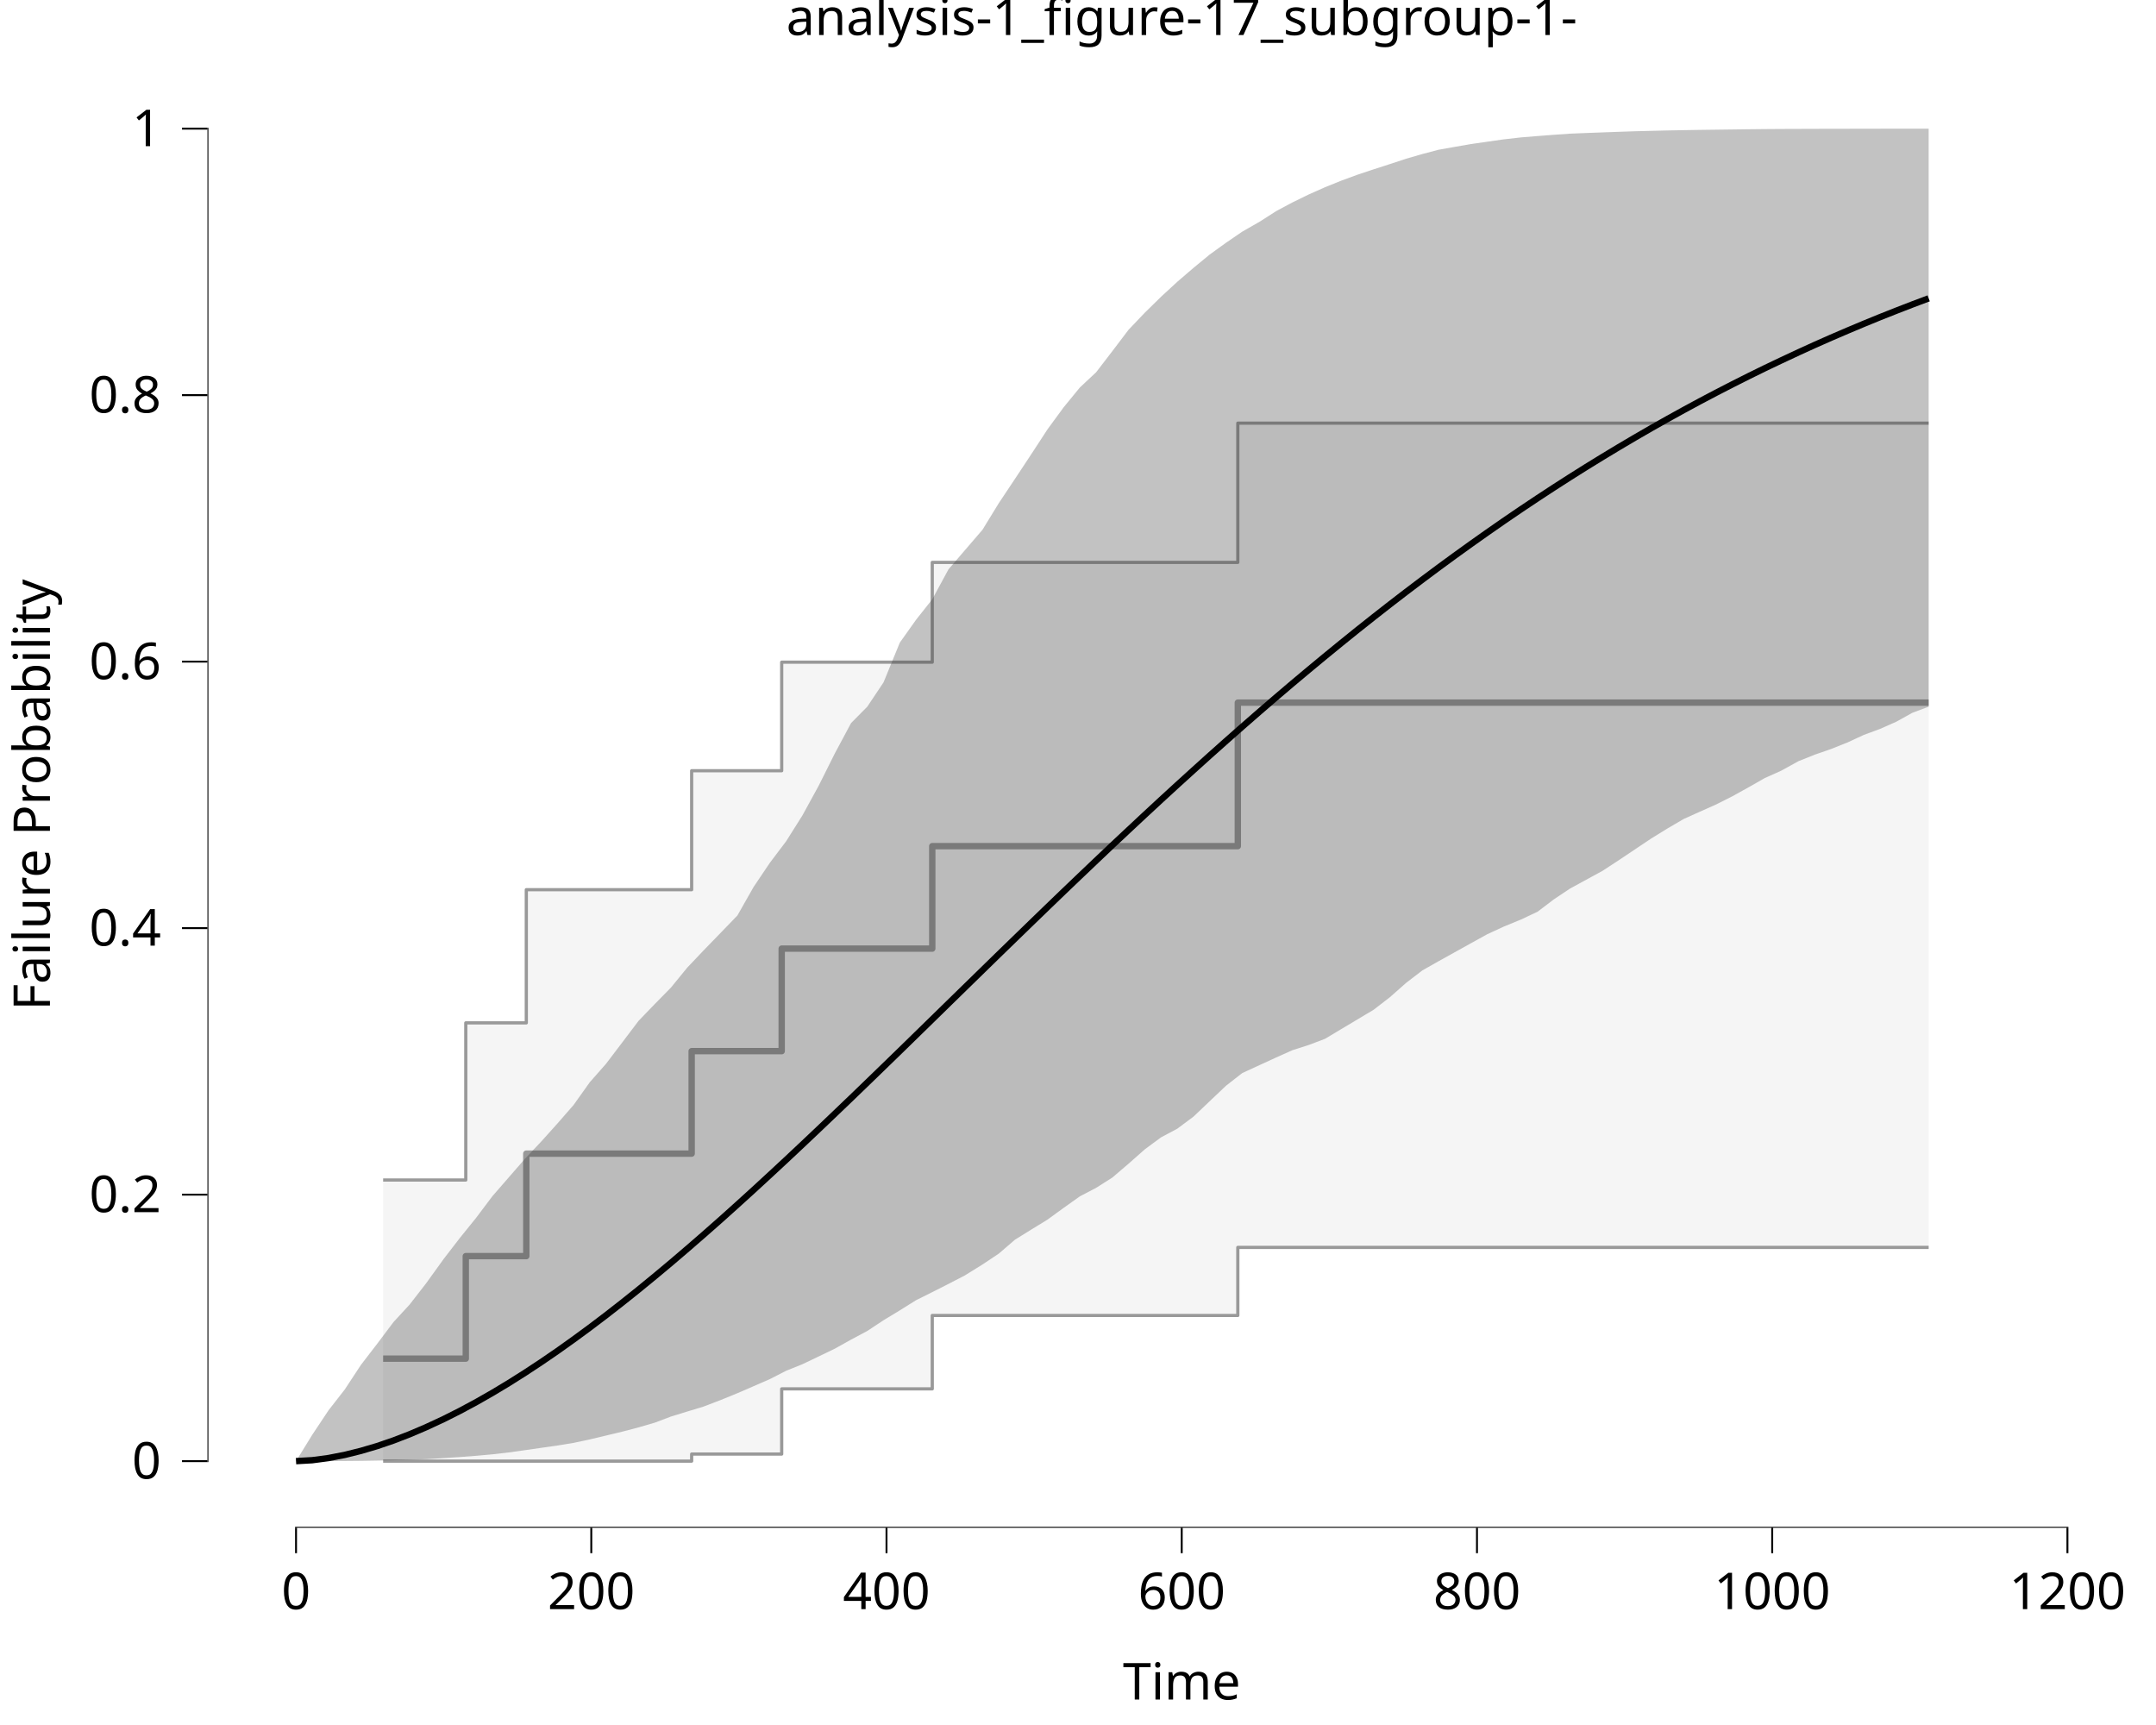
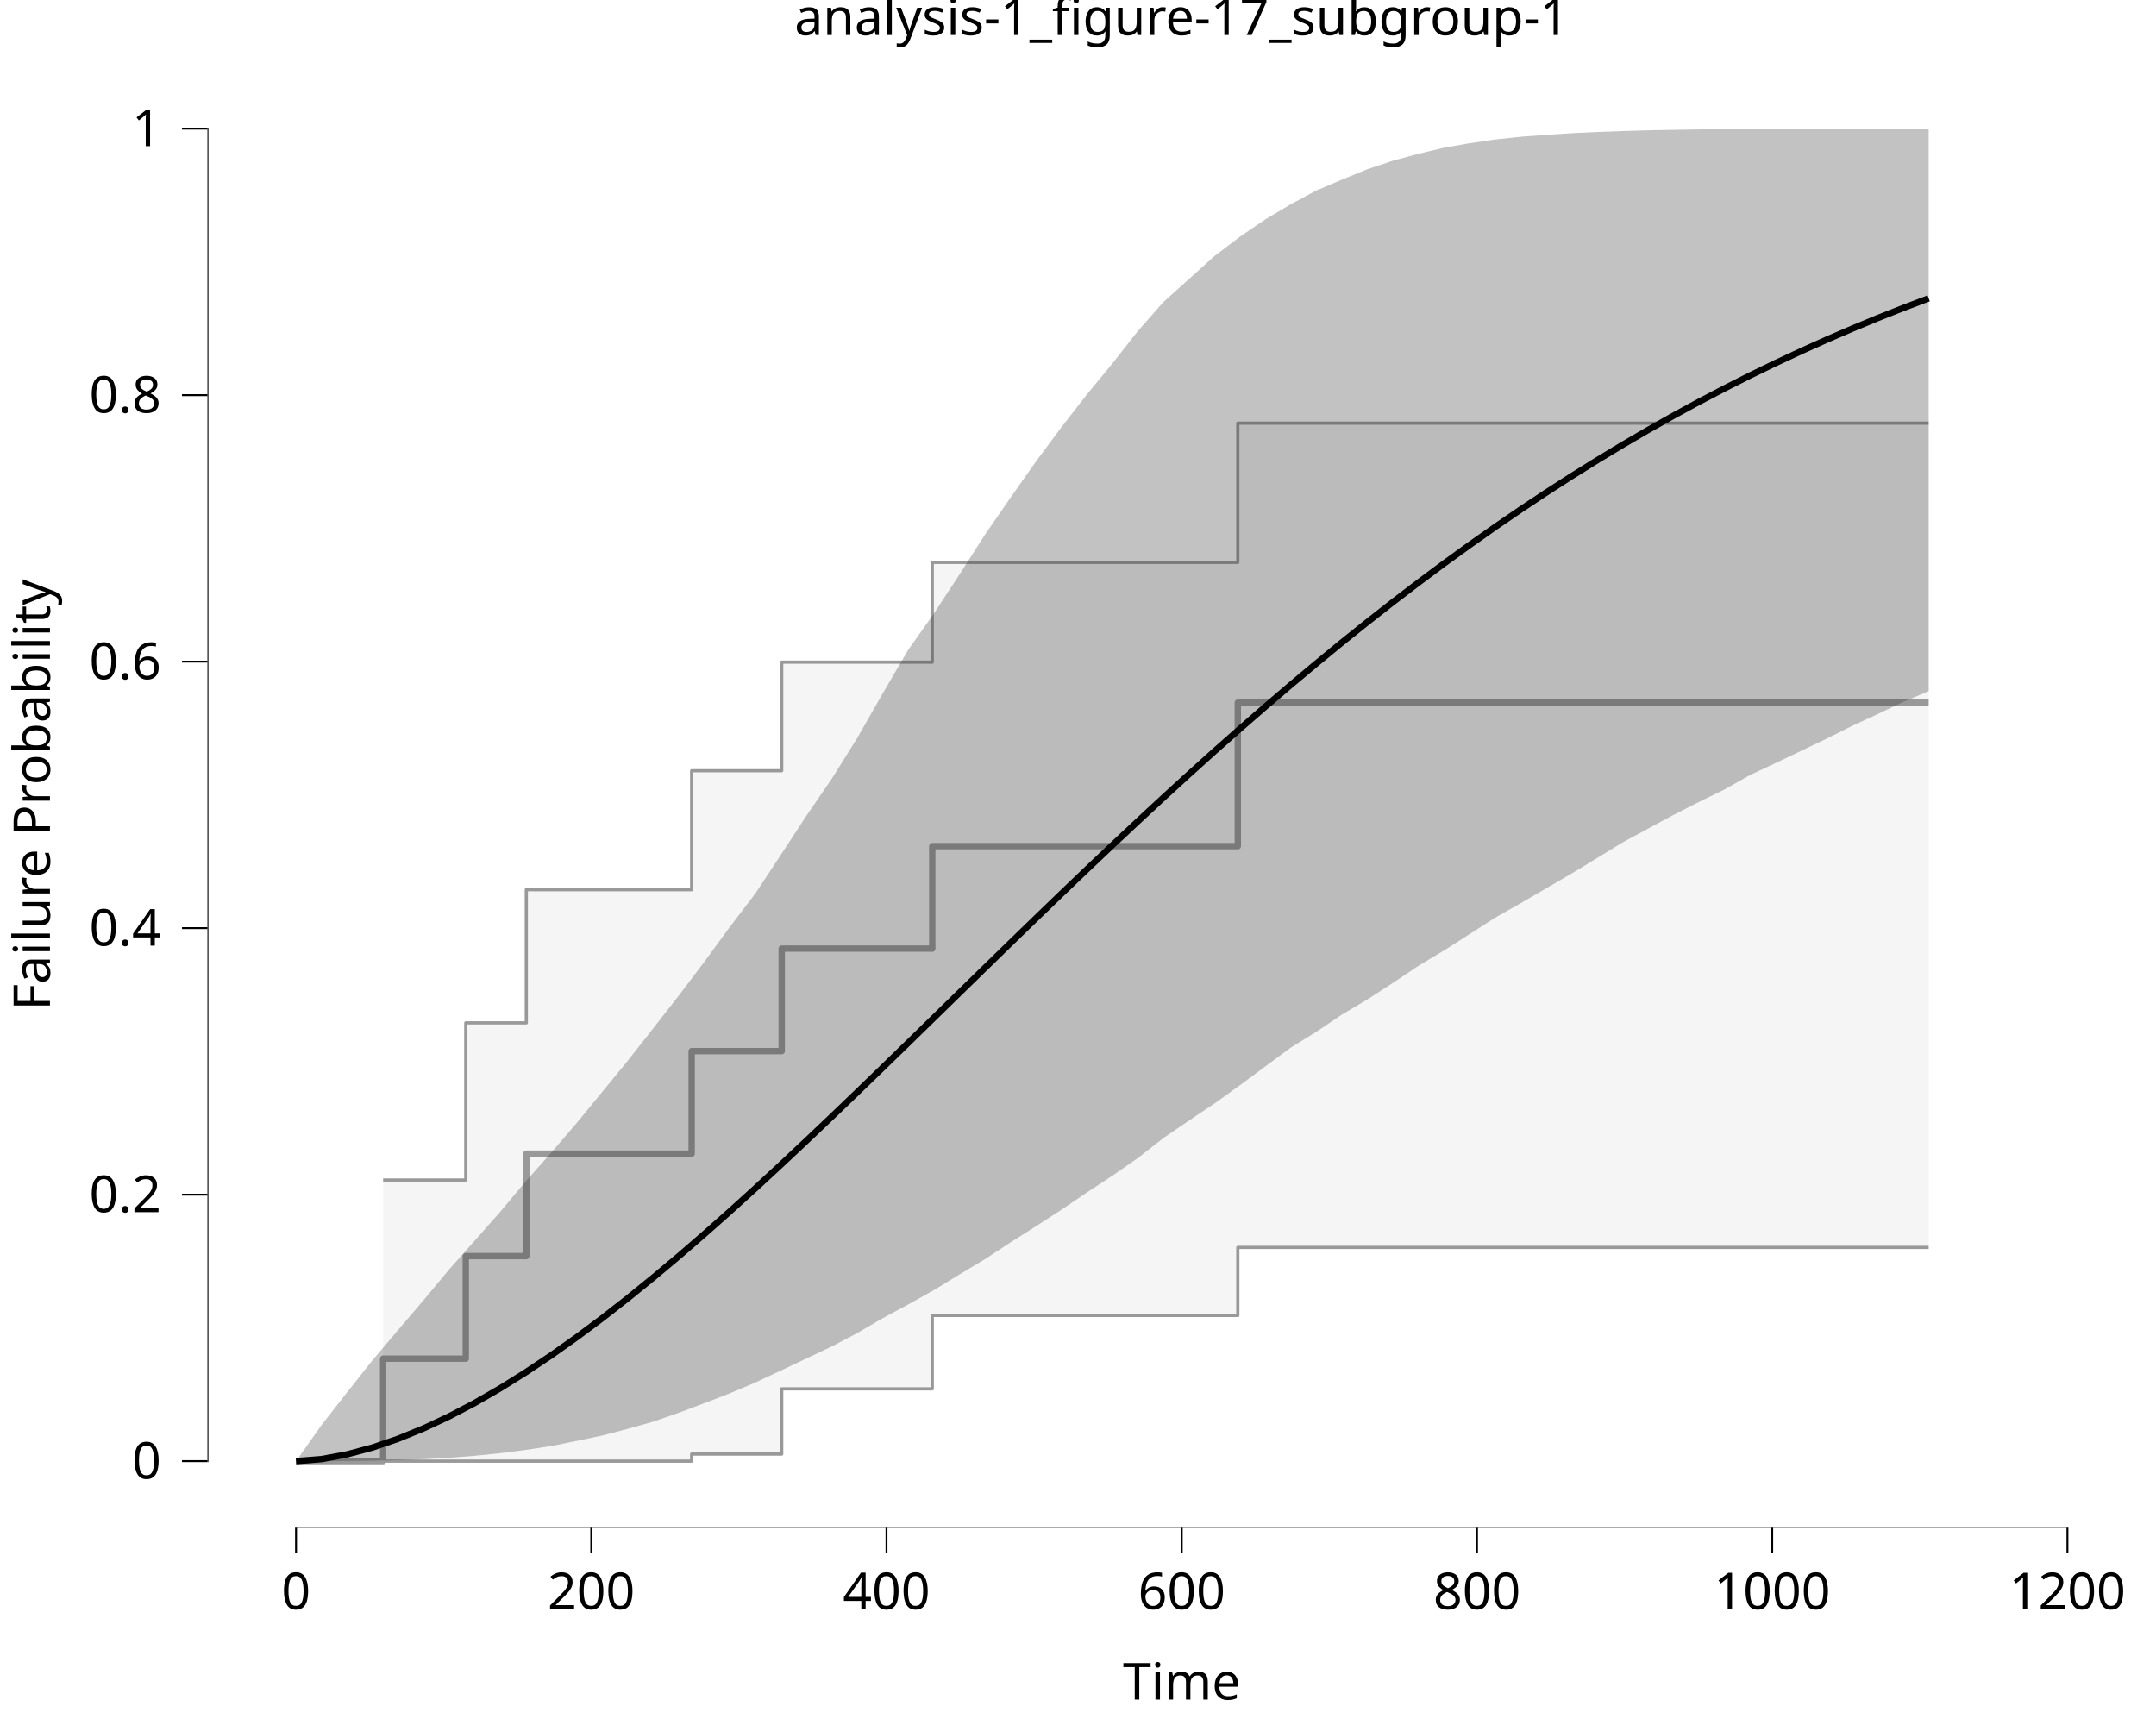
<svg xmlns="http://www.w3.org/2000/svg" class="svglite" data-engine-version="2.0" width="720.00pt" height="576.00pt" viewBox="0 0 720.00 576.00">
  <defs>
    <style type="text/css">
    .svglite line, .svglite polyline, .svglite polygon, .svglite path, .svglite rect, .svglite circle {
      fill: none;
      stroke: #000000;
      stroke-linecap: round;
      stroke-linejoin: round;
      stroke-miterlimit: 10.00;
    }
  </style>
  </defs>
  <rect width="100%" height="100%" style="stroke: none; fill: #FFFFFF;" />
  <defs>
    <clipPath id="cpMC4wMHw3MjAuMDB8MC4wMHw1NzYuMDA=">
      <rect x="0.00" y="0.00" width="720.00" height="576.00" />
    </clipPath>
  </defs>
  <g clip-path="url(#cpMC4wMHw3MjAuMDB8MC4wMHw1NzYuMDA=)">
    <rect x="-0" y="0.00" width="720.00" height="576.00" style="stroke-width: 10.67; stroke: none;" />
  </g>
  <defs>
    <clipPath id="cpNjkuMjh8NzIwLjAwfDIwLjcxfDUxMC4xNA==">
      <rect x="69.28" y="20.71" width="650.72" height="489.43" />
    </clipPath>
  </defs>
  <g clip-path="url(#cpNjkuMjh8NzIwLjAwfDIwLjcxfDUxMC4xNA==)">
    <rect x="69.28" y="20.71" width="650.72" height="489.43" style="stroke-width: 10.67; stroke: none;" />
    <polygon points="127.95,394.02 155.55,394.02 155.55,341.55 175.76,341.55 175.76,297.08 230.98,297.08 230.98,257.35 261.05,257.35 261.05,221.11 311.33,221.11 311.33,187.79 413.37,187.79 413.37,141.29 413.37,141.29 644.08,141.29 644.08,416.52 413.37,416.52 413.37,416.52 413.37,439.25 311.33,439.25 311.33,463.76 261.05,463.76 261.05,485.53 230.98,485.53 230.98,487.89 175.76,487.89 175.76,487.89 155.55,487.89 155.55,487.89 127.95,487.89 " style="stroke-width: 0.00; stroke: none; stroke-linecap: butt; fill: #999999; fill-opacity: 0.10;" />
    <polyline points="127.95,394.02 155.55,394.02 155.55,341.55 175.76,341.55 175.76,297.08 230.98,297.08 230.98,257.35 261.05,257.35 261.05,221.11 311.33,221.11 311.33,187.79 413.37,187.79 413.37,141.29 413.37,141.29 644.08,141.29 " style="stroke-width: 1.07; stroke: #999999; stroke-linecap: butt;" />
    <polyline points="644.08,416.52 413.37,416.52 413.37,416.52 413.37,439.25 311.33,439.25 311.33,463.76 261.05,463.76 261.05,485.53 230.98,485.53 230.98,487.89 175.76,487.89 175.76,487.89 155.55,487.89 155.55,487.89 127.95,487.89 " style="stroke-width: 1.07; stroke: #999999; stroke-linecap: butt;" />
-     <polyline points="127.95,453.67 155.55,453.67 155.55,419.44 175.76,419.44 175.76,385.21 230.98,385.21 230.98,350.99 261.05,350.99 261.05,316.76 311.33,316.76 311.33,282.54 413.37,282.54 413.37,234.62 413.37,234.62 644.08,234.62 " style="stroke-width: 2.13; stroke: #999999; stroke-linecap: butt;" />
-     <polygon points="98.86,487.89 104.28,479.09 109.71,470.93 115.13,463.97 120.55,455.73 125.97,448.69 131.40,441.47 136.82,435.58 142.24,428.60 148.16,420.39 153.58,413.36 159.00,406.65 164.43,399.43 169.85,393.20 175.27,386.97 180.69,381.23 186.12,375.19 191.54,368.98 196.96,361.37 202.38,355.22 207.81,348.07 213.23,340.90 218.65,335.27 224.08,329.75 229.50,323.11 234.92,317.40 240.84,311.30 246.26,305.69 251.68,296.14 257.10,288.10 262.53,280.91 267.95,272.31 273.37,262.42 278.79,251.58 284.22,241.44 289.64,235.96 295.06,227.85 300.49,214.59 305.91,206.96 311.33,200.11 316.75,190.11 322.18,183.78 328.09,176.91 333.51,168.07 338.94,159.92 344.36,151.72 349.78,143.41 355.20,136.01 360.63,129.38 366.05,124.31 371.47,117.25 376.90,110.09 382.32,104.40 387.74,99.09 393.16,94.09 398.59,89.43 404.01,84.97 409.43,81.06 414.85,77.35 420.77,73.96 426.19,70.49 431.61,67.59 437.04,64.94 442.46,62.53 447.88,60.34 453.30,58.35 458.73,56.54 464.15,54.79 469.57,53.00 475.00,51.43 480.42,50.00 485.84,49.04 491.26,48.09 496.69,47.32 502.11,46.54 508.02,45.87 513.45,45.43 518.87,45.01 524.29,44.63 529.71,44.41 535.14,44.21 540.56,44.01 545.98,43.83 551.41,43.69 556.83,43.56 562.25,43.46 567.67,43.37 573.10,43.30 578.52,43.23 583.94,43.16 589.36,43.10 594.79,43.06 600.70,43.04 606.12,43.02 611.55,43.01 616.97,43.00 622.39,42.99 627.82,42.98 633.24,42.97 638.66,42.97 644.08,42.96 644.08,235.98 638.66,238.00 633.24,241.01 627.82,243.40 622.39,245.41 616.97,247.92 611.55,250.08 606.12,251.97 600.70,254.12 594.79,257.37 589.36,259.80 583.94,262.89 578.52,265.89 573.10,268.62 567.67,271.04 562.25,273.48 556.83,276.65 551.41,280.00 545.98,283.63 540.56,287.26 535.14,290.80 529.71,293.76 524.29,296.72 518.87,300.34 513.45,304.45 508.02,307.00 502.11,309.44 496.69,311.94 491.26,314.94 485.84,317.95 480.42,320.96 475.00,324.03 469.57,328.20 464.15,332.99 458.73,337.17 453.30,340.41 447.88,343.65 442.46,346.89 437.04,348.94 431.61,350.67 426.19,353.10 420.77,355.59 414.85,358.31 409.43,362.54 404.01,367.68 398.59,372.84 393.16,376.89 387.74,379.77 382.32,383.77 376.90,388.56 371.47,393.20 366.05,396.64 360.63,399.47 355.20,403.33 349.78,407.27 344.36,410.59 338.94,413.96 333.51,418.63 328.09,422.24 322.18,425.90 316.75,428.71 311.33,431.46 305.91,434.16 300.49,437.55 295.06,440.84 289.64,444.42 284.22,447.31 278.79,450.34 273.37,452.95 267.95,455.54 262.53,457.72 257.10,460.50 251.68,462.86 246.26,465.21 240.84,467.42 234.92,469.69 229.50,471.33 224.08,473.00 218.65,475.05 213.23,476.63 207.81,478.05 202.38,479.35 196.96,480.64 191.54,481.80 186.12,482.68 180.69,483.46 175.27,484.24 169.85,484.99 164.43,485.62 159.00,486.11 153.58,486.52 148.16,486.88 142.24,487.24 136.82,487.44 131.40,487.60 125.97,487.71 120.55,487.80 115.13,487.85 109.71,487.88 104.28,487.89 98.86,487.89 " style="stroke-width: 0.00; stroke: none; stroke-linecap: butt; fill: #333333; fill-opacity: 0.30;" />
-     <polyline points="98.86,487.89 104.28,479.09 109.71,470.93 115.13,463.97 120.55,455.73 125.97,448.69 131.40,441.47 136.82,435.58 142.24,428.60 148.16,420.39 153.58,413.36 159.00,406.65 164.43,399.43 169.85,393.20 175.27,386.97 180.69,381.23 186.12,375.19 191.54,368.98 196.96,361.37 202.38,355.22 207.81,348.07 213.23,340.90 218.65,335.27 224.08,329.75 229.50,323.11 234.92,317.40 240.84,311.30 246.26,305.69 251.68,296.14 257.10,288.10 262.53,280.91 267.95,272.31 273.37,262.42 278.79,251.58 284.22,241.44 289.64,235.96 295.06,227.85 300.49,214.59 305.91,206.96 311.33,200.11 316.75,190.11 322.18,183.78 328.09,176.91 333.51,168.07 338.94,159.92 344.36,151.72 349.78,143.41 355.20,136.01 360.63,129.38 366.05,124.31 371.47,117.25 376.90,110.09 382.32,104.40 387.74,99.09 393.16,94.09 398.59,89.43 404.01,84.97 409.43,81.06 414.85,77.35 420.77,73.96 426.19,70.49 431.61,67.59 437.04,64.94 442.46,62.53 447.88,60.34 453.30,58.35 458.73,56.54 464.15,54.79 469.57,53.00 475.00,51.43 480.42,50.00 485.84,49.04 491.26,48.09 496.69,47.32 502.11,46.54 508.02,45.87 513.45,45.43 518.87,45.01 524.29,44.63 529.71,44.41 535.14,44.21 540.56,44.01 545.98,43.83 551.41,43.69 556.83,43.56 562.25,43.46 567.67,43.37 573.10,43.30 578.52,43.23 583.94,43.16 589.36,43.10 594.79,43.06 600.70,43.04 606.12,43.02 611.55,43.01 616.97,43.00 622.39,42.99 627.82,42.98 633.24,42.97 638.66,42.97 644.08,42.96 " style="stroke-width: 1.07; stroke: none; stroke-linecap: butt;" />
-     <polyline points="644.08,235.98 638.66,238.00 633.24,241.01 627.82,243.40 622.39,245.41 616.97,247.92 611.55,250.08 606.12,251.97 600.70,254.12 594.79,257.37 589.36,259.80 583.94,262.89 578.52,265.89 573.10,268.62 567.67,271.04 562.25,273.48 556.83,276.65 551.41,280.00 545.98,283.63 540.56,287.26 535.14,290.80 529.71,293.76 524.29,296.72 518.87,300.34 513.45,304.45 508.02,307.00 502.11,309.44 496.69,311.94 491.26,314.94 485.84,317.95 480.42,320.96 475.00,324.03 469.57,328.20 464.15,332.99 458.73,337.17 453.30,340.41 447.88,343.65 442.46,346.89 437.04,348.94 431.61,350.67 426.19,353.10 420.77,355.59 414.85,358.31 409.43,362.54 404.01,367.68 398.59,372.84 393.16,376.89 387.74,379.77 382.32,383.77 376.90,388.56 371.47,393.20 366.05,396.64 360.63,399.47 355.20,403.33 349.78,407.27 344.36,410.59 338.94,413.96 333.51,418.63 328.09,422.24 322.18,425.90 316.75,428.71 311.33,431.46 305.91,434.16 300.49,437.55 295.06,440.84 289.64,444.42 284.22,447.31 278.79,450.34 273.37,452.95 267.95,455.54 262.53,457.72 257.10,460.50 251.68,462.86 246.26,465.21 240.84,467.42 234.92,469.69 229.50,471.33 224.08,473.00 218.65,475.05 213.23,476.63 207.81,478.05 202.38,479.35 196.96,480.64 191.54,481.80 186.12,482.68 180.69,483.46 175.27,484.24 169.85,484.99 164.43,485.62 159.00,486.11 153.58,486.52 148.16,486.88 142.24,487.24 136.82,487.44 131.40,487.60 125.97,487.71 120.55,487.80 115.13,487.85 109.71,487.88 104.28,487.89 98.86,487.89 " style="stroke-width: 1.07; stroke: none; stroke-linecap: butt;" />
-     <polyline points="98.86,487.89 104.28,487.58 109.71,486.86 115.13,485.81 120.55,484.46 125.97,482.86 131.40,481.00 136.82,478.91 142.24,476.60 148.16,473.85 153.58,471.12 159.00,468.21 164.43,465.11 169.85,461.85 175.27,458.43 180.69,454.86 186.12,451.14 191.54,447.28 196.96,443.30 202.38,439.19 207.81,434.96 213.23,430.63 218.65,426.19 224.08,421.66 229.50,417.03 234.92,412.33 240.84,407.11 246.26,402.24 251.68,397.32 257.10,392.33 262.53,387.29 267.95,382.20 273.37,377.07 278.79,371.90 284.22,366.70 289.64,361.47 295.06,356.22 300.49,350.95 305.91,345.66 311.33,340.37 316.75,335.07 322.18,329.77 328.09,324.00 333.51,318.71 338.94,313.44 344.36,308.18 349.78,302.94 355.20,297.72 360.63,292.53 366.05,287.37 371.47,282.23 376.90,277.14 382.32,272.08 387.74,267.06 393.16,262.09 398.59,257.16 404.01,252.27 409.43,247.44 414.85,242.66 420.77,237.50 426.19,232.83 431.61,228.22 437.04,223.67 442.46,219.18 447.88,214.75 453.30,210.38 458.73,206.07 464.15,201.83 469.57,197.66 475.00,193.55 480.42,189.51 485.84,185.54 491.26,181.64 496.69,177.80 502.11,174.03 508.02,170.00 513.45,166.38 518.87,162.83 524.29,159.35 529.71,155.94 535.14,152.60 540.56,149.33 545.98,146.13 551.41,142.99 556.83,139.93 562.25,136.93 567.67,134.00 573.10,131.14 578.52,128.35 583.94,125.62 589.36,122.96 594.79,120.37 600.70,117.61 606.12,115.14 611.55,112.74 616.97,110.41 622.39,108.13 627.82,105.91 633.24,103.76 638.66,101.66 644.08,99.62 " style="stroke-width: 2.13; stroke-linecap: butt;" />
+     <polyline points="98.86,487.89 127.95,487.89 127.95,453.67 155.55,453.67 155.55,419.44 175.76,419.44 175.76,385.21 230.98,385.21 230.98,350.99 261.05,350.99 261.05,316.76 311.33,316.76 311.33,282.54 413.37,282.54 413.37,234.62 413.37,234.62 644.08,234.62 " style="stroke-width: 2.13; stroke: #999999; stroke-linecap: butt;" />
+     <polygon points="98.86,487.89 107.38,475.84 115.90,464.92 124.42,454.16 132.94,444.10 141.46,434.14 149.98,423.89 158.50,414.31 167.01,404.68 175.53,394.51 184.05,384.94 192.57,375.01 201.09,364.63 209.61,354.23 218.13,343.39 226.65,332.48 235.17,321.23 243.69,309.57 252.21,298.41 260.72,285.51 269.24,272.49 277.76,260.06 286.28,246.42 294.80,231.53 303.32,216.96 311.84,204.91 320.36,191.93 328.88,178.59 337.40,166.26 345.92,154.14 354.43,142.70 362.95,131.73 371.47,121.39 379.99,110.54 388.51,100.85 397.03,93.19 405.55,85.52 414.07,79.04 422.59,73.23 431.11,68.17 439.63,63.59 448.14,59.99 456.66,56.50 465.18,53.64 473.70,51.35 482.22,49.32 490.74,47.83 499.26,46.58 507.78,45.67 516.30,45.04 524.82,44.48 533.34,44.07 541.85,43.77 550.37,43.51 558.89,43.36 567.41,43.22 575.93,43.14 584.45,43.08 592.97,43.03 601.49,43.00 610.01,42.99 618.53,42.98 627.04,42.97 635.56,42.96 644.08,42.96 644.08,230.78 635.56,234.40 627.04,238.45 618.53,242.38 610.01,246.65 601.49,250.72 592.97,254.79 584.45,258.78 575.93,263.60 567.41,267.76 558.89,272.10 550.37,276.69 541.85,281.30 533.34,286.53 524.82,291.70 516.30,296.66 507.78,301.62 499.26,306.45 490.74,311.94 482.22,317.38 473.70,322.50 465.18,328.20 456.66,333.72 448.14,338.78 439.63,344.51 431.11,349.77 422.59,356.06 414.07,362.38 405.55,368.49 397.03,374.20 388.51,380.02 379.99,386.68 371.47,392.60 362.95,398.19 354.43,403.98 345.92,409.48 337.40,414.88 328.88,420.49 320.36,425.59 311.84,430.80 303.32,435.56 294.80,440.15 286.28,445.13 277.76,449.61 269.24,453.64 260.72,457.67 252.21,461.65 243.69,465.27 235.17,468.55 226.65,471.76 218.13,474.71 209.61,477.12 201.09,479.35 192.57,481.15 184.05,482.86 175.53,484.16 167.01,485.24 158.50,486.11 149.98,486.77 141.46,487.24 132.94,487.57 124.42,487.76 115.90,487.86 107.38,487.89 98.86,487.89 " style="stroke-width: 0.00; stroke: none; stroke-linecap: butt; fill: #333333; fill-opacity: 0.30;" />
+     <polyline points="98.86,487.89 107.38,475.84 115.90,464.92 124.42,454.16 132.94,444.10 141.46,434.14 149.98,423.89 158.50,414.31 167.01,404.68 175.53,394.51 184.05,384.94 192.57,375.01 201.09,364.63 209.61,354.23 218.13,343.39 226.65,332.48 235.17,321.23 243.69,309.57 252.21,298.41 260.72,285.51 269.24,272.49 277.76,260.06 286.28,246.42 294.80,231.53 303.32,216.96 311.84,204.91 320.36,191.93 328.88,178.59 337.40,166.26 345.92,154.14 354.43,142.70 362.95,131.73 371.47,121.39 379.99,110.54 388.51,100.85 397.03,93.19 405.55,85.52 414.07,79.04 422.59,73.23 431.11,68.17 439.63,63.59 448.14,59.99 456.66,56.50 465.18,53.64 473.70,51.35 482.22,49.32 490.74,47.83 499.26,46.58 507.78,45.67 516.30,45.04 524.82,44.48 533.34,44.07 541.85,43.77 550.37,43.51 558.89,43.36 567.41,43.22 575.93,43.14 584.45,43.08 592.97,43.03 601.49,43.00 610.01,42.99 618.53,42.98 627.04,42.97 635.56,42.96 644.08,42.96 " style="stroke-width: 1.07; stroke: none; stroke-linecap: butt;" />
+     <polyline points="644.08,230.78 635.56,234.40 627.04,238.45 618.53,242.38 610.01,246.65 601.49,250.72 592.97,254.79 584.45,258.78 575.93,263.60 567.41,267.76 558.89,272.10 550.37,276.69 541.85,281.30 533.34,286.53 524.82,291.70 516.30,296.66 507.78,301.62 499.26,306.45 490.74,311.94 482.22,317.38 473.70,322.50 465.18,328.20 456.66,333.72 448.14,338.78 439.63,344.51 431.11,349.77 422.59,356.06 414.07,362.38 405.55,368.49 397.03,374.20 388.51,380.02 379.99,386.68 371.47,392.60 362.95,398.19 354.43,403.98 345.92,409.48 337.40,414.88 328.88,420.49 320.36,425.59 311.84,430.80 303.32,435.56 294.80,440.15 286.28,445.13 277.76,449.61 269.24,453.64 260.72,457.67 252.21,461.65 243.69,465.27 235.17,468.55 226.65,471.76 218.13,474.71 209.61,477.12 201.09,479.35 192.57,481.15 184.05,482.86 175.53,484.16 167.01,485.24 158.50,486.11 149.98,486.77 141.46,487.24 132.94,487.57 124.42,487.76 115.90,487.86 107.38,487.89 98.86,487.89 " style="stroke-width: 1.07; stroke: none; stroke-linecap: butt;" />
+     <polyline points="98.86,487.89 107.38,487.21 115.90,485.63 124.42,483.34 132.94,480.43 141.46,476.95 149.98,472.96 158.50,468.49 167.01,463.58 175.53,458.26 184.05,452.57 192.57,446.53 201.09,440.18 209.61,433.53 218.13,426.62 226.65,419.48 235.17,412.11 243.69,404.56 252.21,396.84 260.72,388.97 269.24,380.98 277.76,372.89 286.28,364.71 294.80,356.47 303.32,348.19 311.84,339.87 320.36,331.55 328.88,323.23 337.40,314.93 345.92,306.67 354.43,298.46 362.95,290.31 371.47,282.23 379.99,274.25 388.51,266.35 397.03,258.57 405.55,250.89 414.07,243.35 422.59,235.93 431.11,228.65 439.63,221.52 448.14,214.53 456.66,207.71 465.18,201.03 473.70,194.53 482.22,188.18 490.74,182.01 499.26,176.00 507.78,170.17 516.30,164.51 524.82,159.02 533.34,153.70 541.85,148.56 550.37,143.58 558.89,138.78 567.41,134.14 575.93,129.68 584.45,125.37 592.97,121.23 601.49,117.25 610.01,113.42 618.53,109.75 627.04,106.22 635.56,102.85 644.08,99.62 " style="stroke-width: 2.13; stroke-linecap: butt;" />
    <line x1="98.54" y1="510.14" x2="690.74" y2="510.14" style="stroke-width: 0.64; stroke-linecap: butt;" />
    <line x1="69.28" y1="488.21" x2="69.28" y2="42.64" style="stroke-width: 0.64; stroke-linecap: butt;" />
    <rect x="69.28" y="20.71" width="650.72" height="489.43" style="stroke-width: 0.00; stroke: none;" />
  </g>
  <g clip-path="url(#cpMC4wMHw3MjAuMDB8MC4wMHw1NzYuMDA=)">
    <polyline points="69.28,510.14 69.28,20.71 " style="stroke-width: 0.00; stroke: none; stroke-linecap: butt;" />
    <text x="53.81" y="493.74" text-anchor="end" style="font-size: 17.00px; font-family: sans;" textLength="9.46px" lengthAdjust="spacingAndGlyphs">0</text>
    <text x="53.81" y="404.75" text-anchor="end" style="font-size: 17.00px; font-family: sans;" textLength="23.63px" lengthAdjust="spacingAndGlyphs">0.2</text>
    <text x="53.81" y="315.77" text-anchor="end" style="font-size: 17.00px; font-family: sans;" textLength="23.63px" lengthAdjust="spacingAndGlyphs">0.4</text>
    <text x="53.81" y="226.78" text-anchor="end" style="font-size: 17.00px; font-family: sans;" textLength="23.63px" lengthAdjust="spacingAndGlyphs">0.6</text>
    <text x="53.81" y="137.79" text-anchor="end" style="font-size: 17.00px; font-family: sans;" textLength="23.63px" lengthAdjust="spacingAndGlyphs">0.8</text>
    <text x="53.81" y="48.80" text-anchor="end" style="font-size: 17.00px; font-family: sans;" textLength="9.46px" lengthAdjust="spacingAndGlyphs">1</text>
    <polyline points="60.78,487.89 69.28,487.89 " style="stroke-width: 0.64; stroke-linecap: butt;" />
    <polyline points="60.78,398.91 69.28,398.91 " style="stroke-width: 0.64; stroke-linecap: butt;" />
    <polyline points="60.78,309.92 69.28,309.92 " style="stroke-width: 0.64; stroke-linecap: butt;" />
    <polyline points="60.78,220.93 69.28,220.93 " style="stroke-width: 0.64; stroke-linecap: butt;" />
    <polyline points="60.78,131.94 69.28,131.94 " style="stroke-width: 0.64; stroke-linecap: butt;" />
    <polyline points="60.78,42.95 69.28,42.95 " style="stroke-width: 0.64; stroke-linecap: butt;" />
    <polyline points="69.28,510.14 720.00,510.14 " style="stroke-width: 0.00; stroke: none; stroke-linecap: butt;" />
    <polyline points="98.86,518.64 98.86,510.14 " style="stroke-width: 0.64; stroke-linecap: butt;" />
    <polyline points="197.46,518.64 197.46,510.14 " style="stroke-width: 0.64; stroke-linecap: butt;" />
    <polyline points="296.05,518.64 296.05,510.14 " style="stroke-width: 0.64; stroke-linecap: butt;" />
    <polyline points="394.64,518.64 394.64,510.14 " style="stroke-width: 0.64; stroke-linecap: butt;" />
    <polyline points="493.24,518.64 493.24,510.14 " style="stroke-width: 0.64; stroke-linecap: butt;" />
    <polyline points="591.83,518.64 591.83,510.14 " style="stroke-width: 0.64; stroke-linecap: butt;" />
    <polyline points="690.42,518.64 690.42,510.14 " style="stroke-width: 0.64; stroke-linecap: butt;" />
    <text x="98.86" y="537.32" text-anchor="middle" style="font-size: 17.00px; font-family: sans;" textLength="9.46px" lengthAdjust="spacingAndGlyphs">0</text>
    <text x="197.46" y="537.32" text-anchor="middle" style="font-size: 17.00px; font-family: sans;" textLength="28.37px" lengthAdjust="spacingAndGlyphs">200</text>
    <text x="296.05" y="537.32" text-anchor="middle" style="font-size: 17.00px; font-family: sans;" textLength="28.37px" lengthAdjust="spacingAndGlyphs">400</text>
    <text x="394.64" y="537.32" text-anchor="middle" style="font-size: 17.00px; font-family: sans;" textLength="28.37px" lengthAdjust="spacingAndGlyphs">600</text>
    <text x="493.24" y="537.32" text-anchor="middle" style="font-size: 17.00px; font-family: sans;" textLength="28.37px" lengthAdjust="spacingAndGlyphs">800</text>
    <text x="591.83" y="537.32" text-anchor="middle" style="font-size: 17.00px; font-family: sans;" textLength="37.82px" lengthAdjust="spacingAndGlyphs">1000</text>
    <text x="690.42" y="537.32" text-anchor="middle" style="font-size: 17.00px; font-family: sans;" textLength="37.82px" lengthAdjust="spacingAndGlyphs">1200</text>
    <text x="394.64" y="567.49" text-anchor="middle" style="font-size: 17.00px; font-family: sans;" textLength="37.78px" lengthAdjust="spacingAndGlyphs">Time</text>
    <text transform="translate(16.68,265.42) rotate(-90)" text-anchor="middle" style="font-size: 17.00px; font-family: sans;" textLength="136.06px" lengthAdjust="spacingAndGlyphs">Failure Probability</text>
-     <text x="394.64" y="11.70" text-anchor="middle" style="font-size: 17.00px; font-family: sans;" textLength="254.24px" lengthAdjust="spacingAndGlyphs">analysis-1_figure-17_subgroup-1-</text>
+     <text x="394.64" y="11.70" text-anchor="middle" style="font-size: 17.00px; font-family: sans;" textLength="248.57px" lengthAdjust="spacingAndGlyphs">analysis-1_figure-17_subgroup-1</text>
  </g>
</svg>
